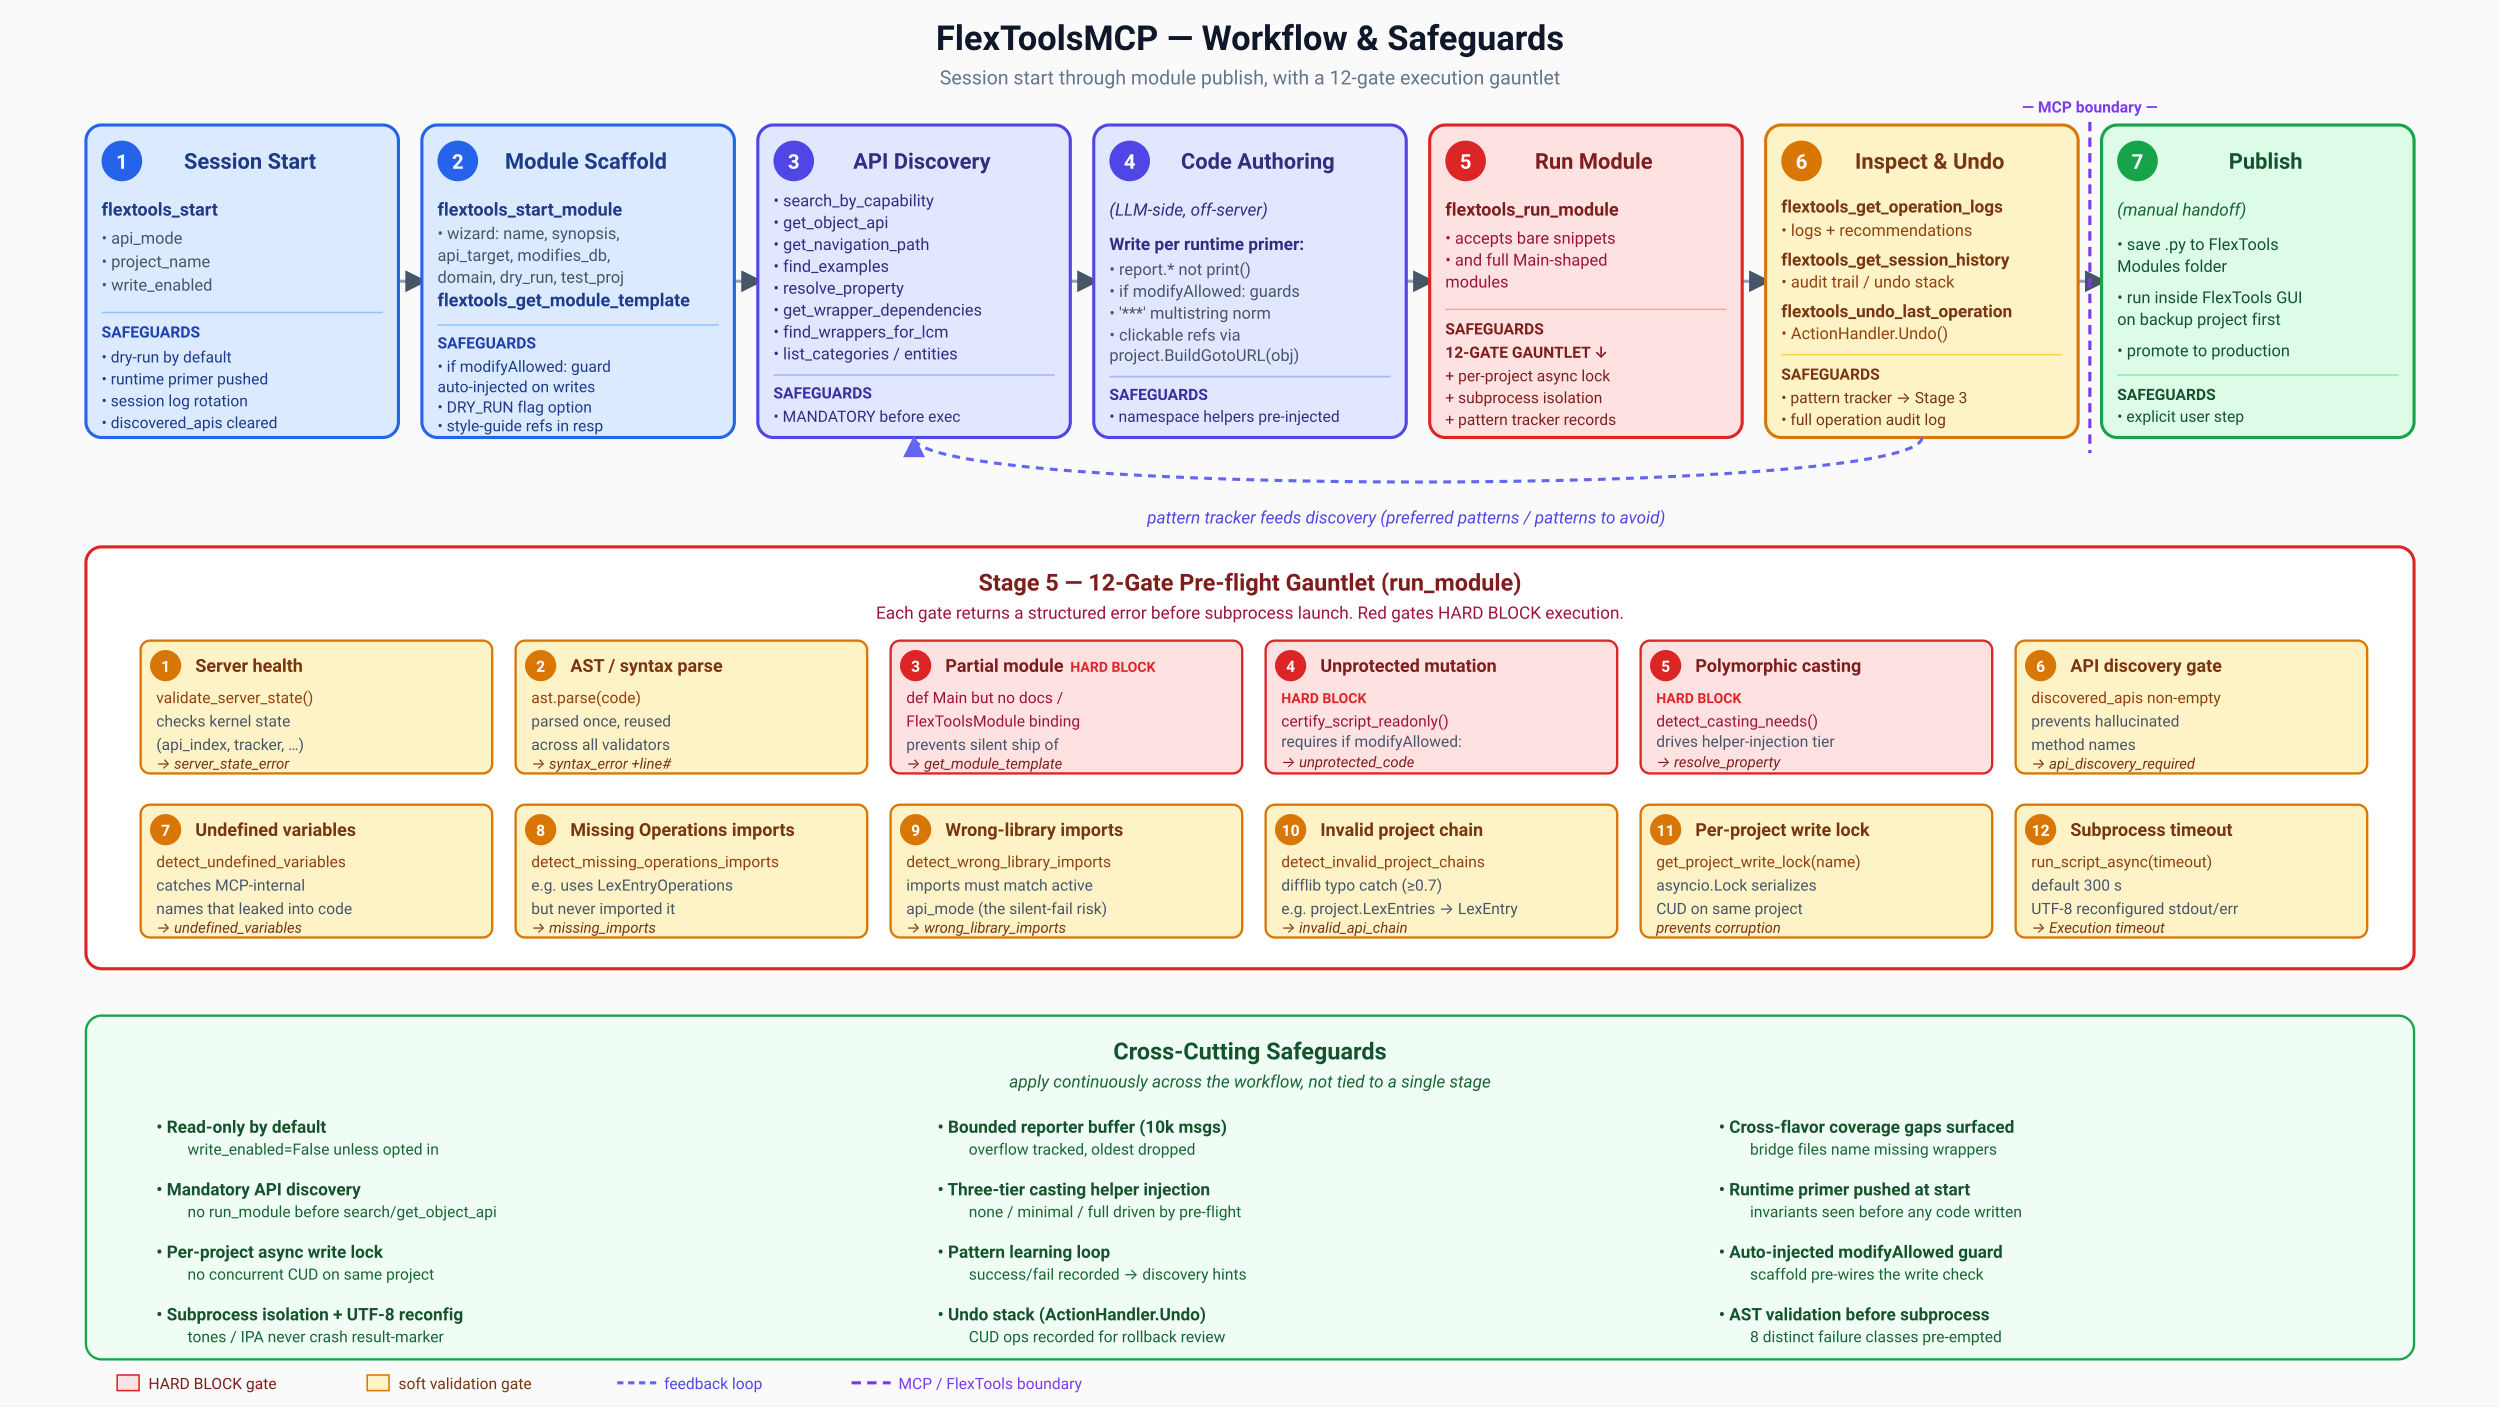
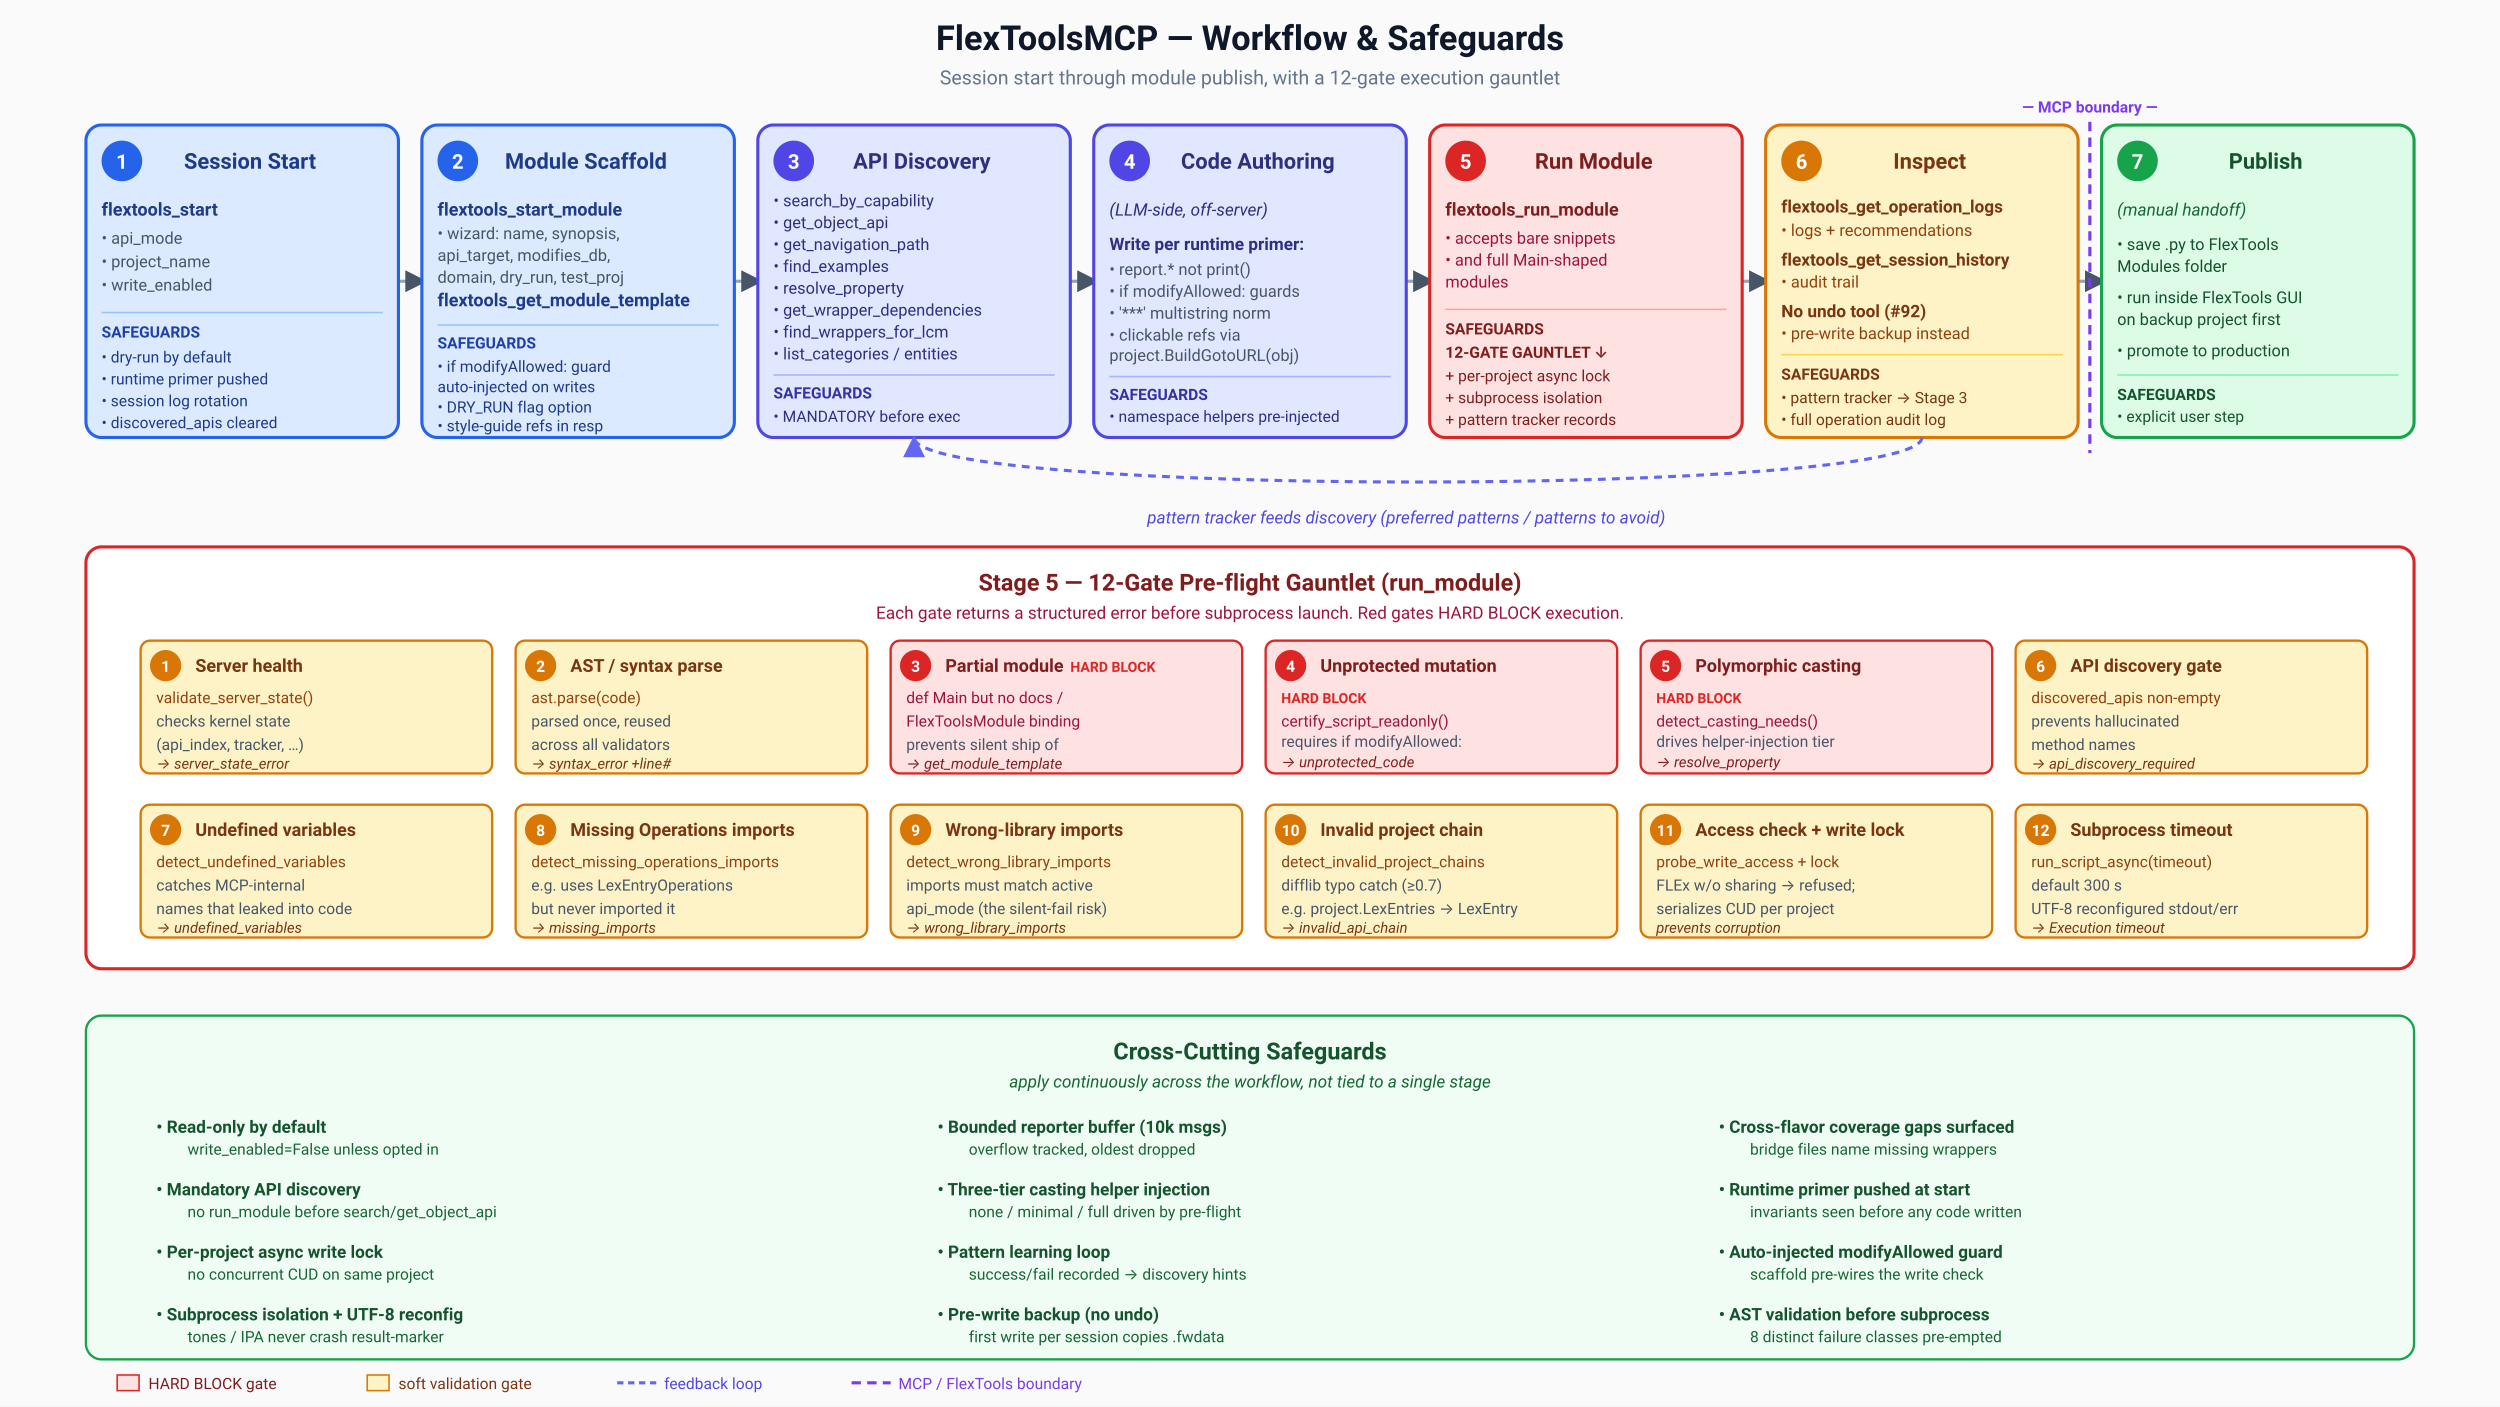
<svg xmlns="http://www.w3.org/2000/svg" viewBox="0 0 1600 900" font-family="system-ui,-apple-system,Segoe UI,Roboto,sans-serif">
  <rect width="1600" height="900" fill="#FAFAFA" />
  <defs>
    <marker id="arr" viewBox="0 0 10 10" refX="9" refY="5" markerWidth="7" markerHeight="7" orient="auto-start-reverse">
      <path d="M0,0 L10,5 L0,10 z" fill="#475569" />
    </marker>
    <marker id="arrPurple" viewBox="0 0 10 10" refX="9" refY="5" markerWidth="7" markerHeight="7" orient="auto-start-reverse">
      <path d="M0,0 L10,5 L0,10 z" fill="#6366F1" />
    </marker>
  </defs>
  <text x="800" y="32" text-anchor="middle" font-size="22" font-weight="700" fill="#0F172A">FlexToolsMCP — Workflow &amp; Safeguards</text>
  <text x="800" y="54" text-anchor="middle" font-size="12.5" fill="#64748B">Session start through module publish, with a 12-gate execution gauntlet</text>
  <line x1="255" y1="180" x2="272" y2="180" stroke="#94A3B8" stroke-width="2" marker-end="url(#arr)" />
  <line x1="470" y1="180" x2="487" y2="180" stroke="#94A3B8" stroke-width="2" marker-end="url(#arr)" />
  <line x1="685" y1="180" x2="702" y2="180" stroke="#94A3B8" stroke-width="2" marker-end="url(#arr)" />
  <line x1="900" y1="180" x2="917" y2="180" stroke="#94A3B8" stroke-width="2" marker-end="url(#arr)" />
  <line x1="1115" y1="180" x2="1132" y2="180" stroke="#94A3B8" stroke-width="2" marker-end="url(#arr)" />
  <line x1="1330" y1="180" x2="1347" y2="180" stroke="#94A3B8" stroke-width="2" marker-end="url(#arr)" />
  <line x1="1337.5" y1="78" x2="1337.5" y2="290" stroke="#7C3AED" stroke-width="2" stroke-dasharray="6 4" />
  <text x="1337.5" y="72" text-anchor="middle" font-size="10" fill="#7C3AED" font-weight="600">— MCP boundary —</text>
  <g>
    <rect x="55" y="80" width="200" height="200" rx="10" fill="#DBEAFE" stroke="#2563EB" stroke-width="2" />
    <circle cx="78" cy="103" r="13" fill="#2563EB" />
    <text x="78" y="108" text-anchor="middle" font-size="13" font-weight="700" fill="white">1</text>
    <text x="160" y="108" text-anchor="middle" font-size="14" font-weight="700" fill="#1E3A8A">Session Start</text>
    <text x="65" y="138" font-size="11.5" font-weight="600" fill="#1E3A8A">flextools_start</text>
    <text x="65" y="156" font-size="10.5" fill="#475569">• api_mode</text>
    <text x="65" y="171" font-size="10.5" fill="#475569">• project_name</text>
    <text x="65" y="186" font-size="10.5" fill="#475569">• write_enabled</text>
    <line x1="65" y1="200" x2="245" y2="200" stroke="#93C5FD" stroke-width="1" />
    <text x="65" y="216" font-size="10" font-weight="700" fill="#1E40AF">SAFEGUARDS</text>
    <text x="65" y="232" font-size="10" fill="#1E3A8A">• dry-run by default</text>
    <text x="65" y="246" font-size="10" fill="#1E3A8A">• runtime primer pushed</text>
    <text x="65" y="260" font-size="10" fill="#1E3A8A">• session log rotation</text>
    <text x="65" y="274" font-size="10" fill="#1E3A8A">• discovered_apis cleared</text>
  </g>
  <g>
    <rect x="270" y="80" width="200" height="200" rx="10" fill="#DBEAFE" stroke="#2563EB" stroke-width="2" />
    <circle cx="293" cy="103" r="13" fill="#2563EB" />
    <text x="293" y="108" text-anchor="middle" font-size="13" font-weight="700" fill="white">2</text>
    <text x="375" y="108" text-anchor="middle" font-size="14" font-weight="700" fill="#1E3A8A">Module Scaffold</text>
    <text x="280" y="138" font-size="11.5" font-weight="600" fill="#1E3A8A">flextools_start_module</text>
    <text x="280" y="153" font-size="10.5" fill="#475569">• wizard: name, synopsis,</text>
    <text x="280" y="167" font-size="10.5" fill="#475569">  api_target, modifies_db,</text>
    <text x="280" y="181" font-size="10.5" fill="#475569">  domain, dry_run, test_proj</text>
    <text x="280" y="196" font-size="11.5" font-weight="600" fill="#1E3A8A">flextools_get_module_template</text>
    <line x1="280" y1="208" x2="460" y2="208" stroke="#93C5FD" stroke-width="1" />
    <text x="280" y="223" font-size="10" font-weight="700" fill="#1E40AF">SAFEGUARDS</text>
    <text x="280" y="238" font-size="10" fill="#1E3A8A">• if modifyAllowed: guard</text>
    <text x="280" y="251" font-size="10" fill="#1E3A8A">  auto-injected on writes</text>
    <text x="280" y="264" font-size="10" fill="#1E3A8A">• DRY_RUN flag option</text>
    <text x="280" y="276" font-size="10" fill="#1E3A8A">• style-guide refs in resp</text>
  </g>
  <g>
    <rect x="485" y="80" width="200" height="200" rx="10" fill="#E0E7FF" stroke="#4F46E5" stroke-width="2" />
    <circle cx="508" cy="103" r="13" fill="#4F46E5" />
    <text x="508" y="108" text-anchor="middle" font-size="13" font-weight="700" fill="white">3</text>
    <text x="590" y="108" text-anchor="middle" font-size="14" font-weight="700" fill="#312E81">API Discovery</text>
    <text x="495" y="132" font-size="10.5" fill="#312E81">• search_by_capability</text>
    <text x="495" y="146" font-size="10.5" fill="#312E81">• get_object_api</text>
    <text x="495" y="160" font-size="10.5" fill="#312E81">• get_navigation_path</text>
    <text x="495" y="174" font-size="10.5" fill="#312E81">• find_examples</text>
    <text x="495" y="188" font-size="10.5" fill="#312E81">• resolve_property</text>
    <text x="495" y="202" font-size="10.5" fill="#312E81">• get_wrapper_dependencies</text>
    <text x="495" y="216" font-size="10.5" fill="#312E81">• find_wrappers_for_lcm</text>
    <text x="495" y="230" font-size="10.5" fill="#312E81">• list_categories / entities</text>
    <line x1="495" y1="240" x2="675" y2="240" stroke="#A5B4FC" stroke-width="1" />
    <text x="495" y="255" font-size="10" font-weight="700" fill="#3730A3">SAFEGUARDS</text>
    <text x="495" y="270" font-size="10" fill="#312E81">• MANDATORY before exec</text>
  </g>
  <g>
    <rect x="700" y="80" width="200" height="200" rx="10" fill="#E0E7FF" stroke="#4F46E5" stroke-width="2" />
    <circle cx="723" cy="103" r="13" fill="#4F46E5" />
    <text x="723" y="108" text-anchor="middle" font-size="13" font-weight="700" fill="white">4</text>
    <text x="805" y="108" text-anchor="middle" font-size="14" font-weight="700" fill="#312E81">Code Authoring</text>
    <text x="710" y="138" font-size="11" fill="#312E81" font-style="italic">(LLM-side, off-server)</text>
    <text x="710" y="160" font-size="11" font-weight="600" fill="#312E81">Write per runtime primer:</text>
    <text x="710" y="176" font-size="10.5" fill="#475569">• report.* not print()</text>
    <text x="710" y="190" font-size="10.5" fill="#475569">• if modifyAllowed: guards</text>
    <text x="710" y="204" font-size="10.5" fill="#475569">• '***' multistring norm</text>
    <text x="710" y="218" font-size="10.5" fill="#475569">• clickable refs via</text>
    <text x="710" y="231" font-size="10.5" fill="#475569">  project.BuildGotoURL(obj)</text>
    <line x1="710" y1="241" x2="890" y2="241" stroke="#A5B4FC" stroke-width="1" />
    <text x="710" y="256" font-size="10" font-weight="700" fill="#3730A3">SAFEGUARDS</text>
    <text x="710" y="270" font-size="10" fill="#312E81">• namespace helpers pre-injected</text>
  </g>
  <g>
    <rect x="915" y="80" width="200" height="200" rx="10" fill="#FEE2E2" stroke="#DC2626" stroke-width="2" />
    <circle cx="938" cy="103" r="13" fill="#DC2626" />
    <text x="938" y="108" text-anchor="middle" font-size="13" font-weight="700" fill="white">5</text>
    <text x="1020" y="108" text-anchor="middle" font-size="14" font-weight="700" fill="#7F1D1D">Run Module</text>
    <text x="925" y="138" font-size="11.5" font-weight="600" fill="#7F1D1D">flextools_run_module</text>
    <text x="925" y="156" font-size="10.5" fill="#9F1239">• accepts bare snippets</text>
    <text x="925" y="170" font-size="10.5" fill="#9F1239">• and full Main-shaped</text>
    <text x="925" y="184" font-size="10.5" fill="#9F1239">  modules</text>
    <line x1="925" y1="198" x2="1105" y2="198" stroke="#FCA5A5" stroke-width="1" />
    <text x="925" y="214" font-size="10" font-weight="700" fill="#7F1D1D">SAFEGUARDS</text>
    <text x="925" y="229" font-size="10" font-weight="600" fill="#7F1D1D">12-GATE GAUNTLET ↓</text>
    <text x="925" y="244" font-size="10" fill="#7F1D1D">+ per-project async lock</text>
    <text x="925" y="258" font-size="10" fill="#7F1D1D">+ subprocess isolation</text>
    <text x="925" y="272" font-size="10" fill="#7F1D1D">+ pattern tracker records</text>
  </g>
  <g>
    <rect x="1130" y="80" width="200" height="200" rx="10" fill="#FEF3C7" stroke="#D97706" stroke-width="2" />
    <circle cx="1153" cy="103" r="13" fill="#D97706" />
    <text x="1153" y="108" text-anchor="middle" font-size="13" font-weight="700" fill="white">6</text>
-     <text x="1235" y="108" text-anchor="middle" font-size="14" font-weight="700" fill="#78350F">Inspect &amp; Undo</text>
+     <text x="1235" y="108" text-anchor="middle" font-size="14" font-weight="700" fill="#78350F">Inspect</text>
    <text x="1140" y="136" font-size="11" font-weight="600" fill="#78350F">flextools_get_operation_logs</text>
    <text x="1140" y="151" font-size="10.5" fill="#92400E">• logs + recommendations</text>
    <text x="1140" y="170" font-size="11" font-weight="600" fill="#78350F">flextools_get_session_history</text>
-     <text x="1140" y="184" font-size="10.5" fill="#92400E">• audit trail / undo stack</text>
-     <text x="1140" y="203" font-size="11" font-weight="600" fill="#78350F">flextools_undo_last_operation</text>
-     <text x="1140" y="217" font-size="10.5" fill="#92400E">• ActionHandler.Undo()</text>
+     <text x="1140" y="184" font-size="10.5" fill="#92400E">• audit trail</text>
+     <text x="1140" y="203" font-size="11" font-weight="600" fill="#78350F">No undo tool (#92)</text>
+     <text x="1140" y="217" font-size="10.5" fill="#92400E">• pre-write backup instead</text>
    <line x1="1140" y1="227" x2="1320" y2="227" stroke="#FCD34D" stroke-width="1" />
    <text x="1140" y="243" font-size="10" font-weight="700" fill="#78350F">SAFEGUARDS</text>
    <text x="1140" y="258" font-size="10" fill="#78350F">• pattern tracker → Stage 3</text>
    <text x="1140" y="272" font-size="10" fill="#78350F">• full operation audit log</text>
  </g>
  <g>
    <rect x="1345" y="80" width="200" height="200" rx="10" fill="#DCFCE7" stroke="#16A34A" stroke-width="2" />
    <circle cx="1368" cy="103" r="13" fill="#16A34A" />
    <text x="1368" y="108" text-anchor="middle" font-size="13" font-weight="700" fill="white">7</text>
    <text x="1450" y="108" text-anchor="middle" font-size="14" font-weight="700" fill="#14532D">Publish</text>
    <text x="1355" y="138" font-size="11" font-style="italic" fill="#166534">(manual handoff)</text>
    <text x="1355" y="160" font-size="10.5" fill="#14532D">• save .py to FlexTools</text>
    <text x="1355" y="174" font-size="10.5" fill="#14532D">  Modules folder</text>
    <text x="1355" y="194" font-size="10.5" fill="#14532D">• run inside FlexTools GUI</text>
    <text x="1355" y="208" font-size="10.5" fill="#14532D">  on backup project first</text>
    <text x="1355" y="228" font-size="10.5" fill="#14532D">• promote to production</text>
    <line x1="1355" y1="240" x2="1535" y2="240" stroke="#86EFAC" stroke-width="1" />
    <text x="1355" y="256" font-size="10" font-weight="700" fill="#14532D">SAFEGUARDS</text>
    <text x="1355" y="270" font-size="10" fill="#14532D">• explicit user step</text>
  </g>
  <path d="M 1230 280 C 1230 318, 585 318, 585 280" fill="none" stroke="#6366F1" stroke-width="2" stroke-dasharray="5 4" marker-end="url(#arrPurple)" />
  <text x="900" y="335" text-anchor="middle" font-size="11" fill="#4F46E5" font-style="italic">pattern tracker feeds discovery (preferred patterns / patterns to avoid)</text>
  <rect x="55" y="350" width="1490" height="270" rx="10" fill="white" stroke="#DC2626" stroke-width="2" />
  <text x="800" y="378" text-anchor="middle" font-size="15" font-weight="700" fill="#7F1D1D">Stage 5 — 12-Gate Pre-flight Gauntlet (run_module)</text>
  <text x="800" y="396" text-anchor="middle" font-size="11" fill="#9F1239">Each gate returns a structured error before subprocess launch. Red gates HARD BLOCK execution.</text>
  <g>
    <rect x="90" y="410" width="225" height="85" rx="6" fill="#FEF3C7" stroke="#D97706" stroke-width="1.5" />
    <circle cx="106" cy="426" r="10" fill="#D97706" />
    <text x="106" y="430" text-anchor="middle" font-size="10" font-weight="700" fill="white">1</text>
    <text x="125" y="430" font-size="11.5" font-weight="700" fill="#78350F">Server health</text>
    <text x="100" y="450" font-size="10" fill="#92400E">validate_server_state()</text>
    <text x="100" y="465" font-size="10" fill="#475569">checks kernel state</text>
    <text x="100" y="480" font-size="10" fill="#475569">(api_index, tracker, …)</text>
    <text x="100" y="492" font-size="9.5" font-style="italic" fill="#78350F">→ server_state_error</text>
  </g>
  <g>
    <rect x="330" y="410" width="225" height="85" rx="6" fill="#FEF3C7" stroke="#D97706" stroke-width="1.5" />
    <circle cx="346" cy="426" r="10" fill="#D97706" />
    <text x="346" y="430" text-anchor="middle" font-size="10" font-weight="700" fill="white">2</text>
    <text x="365" y="430" font-size="11.5" font-weight="700" fill="#78350F">AST / syntax parse</text>
    <text x="340" y="450" font-size="10" fill="#92400E">ast.parse(code)</text>
    <text x="340" y="465" font-size="10" fill="#475569">parsed once, reused</text>
    <text x="340" y="480" font-size="10" fill="#475569">across all validators</text>
    <text x="340" y="492" font-size="9.5" font-style="italic" fill="#78350F">→ syntax_error +line#</text>
  </g>
  <g>
    <rect x="570" y="410" width="225" height="85" rx="6" fill="#FEE2E2" stroke="#DC2626" stroke-width="1.5" />
    <circle cx="586" cy="426" r="10" fill="#DC2626" />
    <text x="586" y="430" text-anchor="middle" font-size="10" font-weight="700" fill="white">3</text>
    <text x="605" y="430" font-size="11.5" font-weight="700" fill="#7F1D1D">Partial module</text>
    <text x="685" y="430" font-size="9" font-weight="700" fill="#DC2626">HARD BLOCK</text>
    <text x="580" y="450" font-size="10" fill="#9F1239">def Main but no docs /</text>
    <text x="580" y="465" font-size="10" fill="#9F1239">FlexToolsModule binding</text>
    <text x="580" y="480" font-size="10" fill="#475569">prevents silent ship of</text>
    <text x="580" y="492" font-size="9.5" font-style="italic" fill="#7F1D1D">→ get_module_template</text>
  </g>
  <g>
    <rect x="810" y="410" width="225" height="85" rx="6" fill="#FEE2E2" stroke="#DC2626" stroke-width="1.5" />
    <circle cx="826" cy="426" r="10" fill="#DC2626" />
    <text x="826" y="430" text-anchor="middle" font-size="10" font-weight="700" fill="white">4</text>
    <text x="845" y="430" font-size="11.5" font-weight="700" fill="#7F1D1D">Unprotected mutation</text>
    <text x="820" y="450" font-size="9" font-weight="700" fill="#DC2626">HARD BLOCK</text>
    <text x="820" y="465" font-size="10" fill="#9F1239">certify_script_readonly()</text>
    <text x="820" y="478" font-size="10" fill="#475569">requires if modifyAllowed:</text>
    <text x="820" y="491" font-size="9.5" font-style="italic" fill="#7F1D1D">→ unprotected_code</text>
  </g>
  <g>
    <rect x="1050" y="410" width="225" height="85" rx="6" fill="#FEE2E2" stroke="#DC2626" stroke-width="1.5" />
    <circle cx="1066" cy="426" r="10" fill="#DC2626" />
    <text x="1066" y="430" text-anchor="middle" font-size="10" font-weight="700" fill="white">5</text>
    <text x="1085" y="430" font-size="11.5" font-weight="700" fill="#7F1D1D">Polymorphic casting</text>
    <text x="1060" y="450" font-size="9" font-weight="700" fill="#DC2626">HARD BLOCK</text>
    <text x="1060" y="465" font-size="10" fill="#9F1239">detect_casting_needs()</text>
    <text x="1060" y="478" font-size="10" fill="#475569">drives helper-injection tier</text>
    <text x="1060" y="491" font-size="9.5" font-style="italic" fill="#7F1D1D">→ resolve_property</text>
  </g>
  <g>
    <rect x="1290" y="410" width="225" height="85" rx="6" fill="#FEF3C7" stroke="#D97706" stroke-width="1.5" />
    <circle cx="1306" cy="426" r="10" fill="#D97706" />
    <text x="1306" y="430" text-anchor="middle" font-size="10" font-weight="700" fill="white">6</text>
    <text x="1325" y="430" font-size="11.5" font-weight="700" fill="#78350F">API discovery gate</text>
    <text x="1300" y="450" font-size="10" fill="#92400E">discovered_apis non-empty</text>
    <text x="1300" y="465" font-size="10" fill="#475569">prevents hallucinated</text>
    <text x="1300" y="480" font-size="10" fill="#475569">method names</text>
    <text x="1300" y="492" font-size="9.5" font-style="italic" fill="#78350F">→ api_discovery_required</text>
  </g>
  <g>
    <rect x="90" y="515" width="225" height="85" rx="6" fill="#FEF3C7" stroke="#D97706" stroke-width="1.5" />
    <circle cx="106" cy="531" r="10" fill="#D97706" />
    <text x="106" y="535" text-anchor="middle" font-size="10" font-weight="700" fill="white">7</text>
    <text x="125" y="535" font-size="11.5" font-weight="700" fill="#78350F">Undefined variables</text>
    <text x="100" y="555" font-size="10" fill="#92400E">detect_undefined_variables</text>
    <text x="100" y="570" font-size="10" fill="#475569">catches MCP-internal</text>
    <text x="100" y="585" font-size="10" fill="#475569">names that leaked into code</text>
    <text x="100" y="597" font-size="9.5" font-style="italic" fill="#78350F">→ undefined_variables</text>
  </g>
  <g>
    <rect x="330" y="515" width="225" height="85" rx="6" fill="#FEF3C7" stroke="#D97706" stroke-width="1.5" />
    <circle cx="346" cy="531" r="10" fill="#D97706" />
    <text x="346" y="535" text-anchor="middle" font-size="10" font-weight="700" fill="white">8</text>
    <text x="365" y="535" font-size="11.5" font-weight="700" fill="#78350F">Missing Operations imports</text>
    <text x="340" y="555" font-size="10" fill="#92400E">detect_missing_operations_imports</text>
    <text x="340" y="570" font-size="10" fill="#475569">e.g. uses LexEntryOperations</text>
    <text x="340" y="585" font-size="10" fill="#475569">but never imported it</text>
    <text x="340" y="597" font-size="9.5" font-style="italic" fill="#78350F">→ missing_imports</text>
  </g>
  <g>
    <rect x="570" y="515" width="225" height="85" rx="6" fill="#FEF3C7" stroke="#D97706" stroke-width="1.5" />
    <circle cx="586" cy="531" r="10" fill="#D97706" />
    <text x="586" y="535" text-anchor="middle" font-size="10" font-weight="700" fill="white">9</text>
    <text x="605" y="535" font-size="11.5" font-weight="700" fill="#78350F">Wrong-library imports</text>
    <text x="580" y="555" font-size="10" fill="#92400E">detect_wrong_library_imports</text>
    <text x="580" y="570" font-size="10" fill="#475569">imports must match active</text>
    <text x="580" y="585" font-size="10" fill="#475569">api_mode (the silent-fail risk)</text>
    <text x="580" y="597" font-size="9.5" font-style="italic" fill="#78350F">→ wrong_library_imports</text>
  </g>
  <g>
    <rect x="810" y="515" width="225" height="85" rx="6" fill="#FEF3C7" stroke="#D97706" stroke-width="1.5" />
    <circle cx="826" cy="531" r="10" fill="#D97706" />
    <text x="826" y="535" text-anchor="middle" font-size="10" font-weight="700" fill="white">10</text>
    <text x="845" y="535" font-size="11.5" font-weight="700" fill="#78350F">Invalid project chain</text>
    <text x="820" y="555" font-size="10" fill="#92400E">detect_invalid_project_chains</text>
    <text x="820" y="570" font-size="10" fill="#475569">difflib typo catch (≥0.7)</text>
    <text x="820" y="585" font-size="10" fill="#475569">e.g. project.LexEntries → LexEntry</text>
    <text x="820" y="597" font-size="9.5" font-style="italic" fill="#78350F">→ invalid_api_chain</text>
  </g>
  <g>
    <rect x="1050" y="515" width="225" height="85" rx="6" fill="#FEF3C7" stroke="#D97706" stroke-width="1.5" />
    <circle cx="1066" cy="531" r="10" fill="#D97706" />
    <text x="1066" y="535" text-anchor="middle" font-size="10" font-weight="700" fill="white">11</text>
-     <text x="1085" y="535" font-size="11.5" font-weight="700" fill="#78350F">Per-project write lock</text>
-     <text x="1060" y="555" font-size="10" fill="#92400E">get_project_write_lock(name)</text>
-     <text x="1060" y="570" font-size="10" fill="#475569">asyncio.Lock serializes</text>
-     <text x="1060" y="585" font-size="10" fill="#475569">CUD on same project</text>
+     <text x="1085" y="535" font-size="11.5" font-weight="700" fill="#78350F">Access check + write lock</text>
+     <text x="1060" y="555" font-size="10" fill="#92400E">probe_write_access + lock</text>
+     <text x="1060" y="570" font-size="10" fill="#475569">FLEx w/o sharing → refused;</text>
+     <text x="1060" y="585" font-size="10" fill="#475569">serializes CUD per project</text>
    <text x="1060" y="597" font-size="9.5" font-style="italic" fill="#78350F">prevents corruption</text>
  </g>
  <g>
    <rect x="1290" y="515" width="225" height="85" rx="6" fill="#FEF3C7" stroke="#D97706" stroke-width="1.5" />
    <circle cx="1306" cy="531" r="10" fill="#D97706" />
    <text x="1306" y="535" text-anchor="middle" font-size="10" font-weight="700" fill="white">12</text>
    <text x="1325" y="535" font-size="11.5" font-weight="700" fill="#78350F">Subprocess timeout</text>
    <text x="1300" y="555" font-size="10" fill="#92400E">run_script_async(timeout)</text>
    <text x="1300" y="570" font-size="10" fill="#475569">default 300 s</text>
    <text x="1300" y="585" font-size="10" fill="#475569">UTF-8 reconfigured stdout/err</text>
    <text x="1300" y="597" font-size="9.5" font-style="italic" fill="#78350F">→ Execution timeout</text>
  </g>
  <rect x="55" y="650" width="1490" height="220" rx="10" fill="#F0FDF4" stroke="#16A34A" stroke-width="1.5" />
  <text x="800" y="678" text-anchor="middle" font-size="15" font-weight="700" fill="#14532D">Cross-Cutting Safeguards</text>
  <text x="800" y="696" text-anchor="middle" font-size="11" fill="#166534" font-style="italic">apply continuously across the workflow, not tied to a single stage</text>
  <g font-size="11" fill="#14532D">
    <text x="100" y="725" font-weight="700">• Read-only by default</text>
    <text x="120" y="739" fill="#166534" font-size="10">write_enabled=False unless opted in</text>
    <text x="100" y="765" font-weight="700">• Mandatory API discovery</text>
    <text x="120" y="779" fill="#166534" font-size="10">no run_module before search/get_object_api</text>
    <text x="100" y="805" font-weight="700">• Per-project async write lock</text>
    <text x="120" y="819" fill="#166534" font-size="10">no concurrent CUD on same project</text>
    <text x="100" y="845" font-weight="700">• Subprocess isolation + UTF-8 reconfig</text>
    <text x="120" y="859" fill="#166534" font-size="10">tones / IPA never crash result-marker</text>
    <text x="600" y="725" font-weight="700">• Bounded reporter buffer (10k msgs)</text>
    <text x="620" y="739" fill="#166534" font-size="10">overflow tracked, oldest dropped</text>
    <text x="600" y="765" font-weight="700">• Three-tier casting helper injection</text>
    <text x="620" y="779" fill="#166534" font-size="10">none / minimal / full driven by pre-flight</text>
    <text x="600" y="805" font-weight="700">• Pattern learning loop</text>
    <text x="620" y="819" fill="#166534" font-size="10">success/fail recorded → discovery hints</text>
-     <text x="600" y="845" font-weight="700">• Undo stack (ActionHandler.Undo)</text>
-     <text x="620" y="859" fill="#166534" font-size="10">CUD ops recorded for rollback review</text>
+     <text x="600" y="845" font-weight="700">• Pre-write backup (no undo)</text>
+     <text x="620" y="859" fill="#166534" font-size="10">first write per session copies .fwdata</text>
    <text x="1100" y="725" font-weight="700">• Cross-flavor coverage gaps surfaced</text>
    <text x="1120" y="739" fill="#166534" font-size="10">bridge files name missing wrappers</text>
    <text x="1100" y="765" font-weight="700">• Runtime primer pushed at start</text>
    <text x="1120" y="779" fill="#166534" font-size="10">invariants seen before any code written</text>
    <text x="1100" y="805" font-weight="700">• Auto-injected modifyAllowed guard</text>
    <text x="1120" y="819" fill="#166534" font-size="10">scaffold pre-wires the write check</text>
    <text x="1100" y="845" font-weight="700">• AST validation before subprocess</text>
    <text x="1120" y="859" fill="#166534" font-size="10">8 distinct failure classes pre-empted</text>
  </g>
  <g transform="translate(75, 880)">
    <rect x="0" y="0" width="14" height="10" fill="#FEE2E2" stroke="#DC2626" stroke-width="1" />
    <text x="20" y="9" font-size="10" fill="#7F1D1D">HARD BLOCK gate</text>
    <rect x="160" y="0" width="14" height="10" fill="#FEF3C7" stroke="#D97706" stroke-width="1" />
    <text x="180" y="9" font-size="10" fill="#78350F">soft validation gate</text>
    <line x1="320" y1="5" x2="345" y2="5" stroke="#6366F1" stroke-width="2" stroke-dasharray="4 3" />
    <text x="350" y="9" font-size="10" fill="#4F46E5">feedback loop</text>
    <line x1="470" y1="5" x2="495" y2="5" stroke="#7C3AED" stroke-width="2" stroke-dasharray="6 4" />
    <text x="500" y="9" font-size="10" fill="#7C3AED">MCP / FlexTools boundary</text>
  </g>
</svg>
